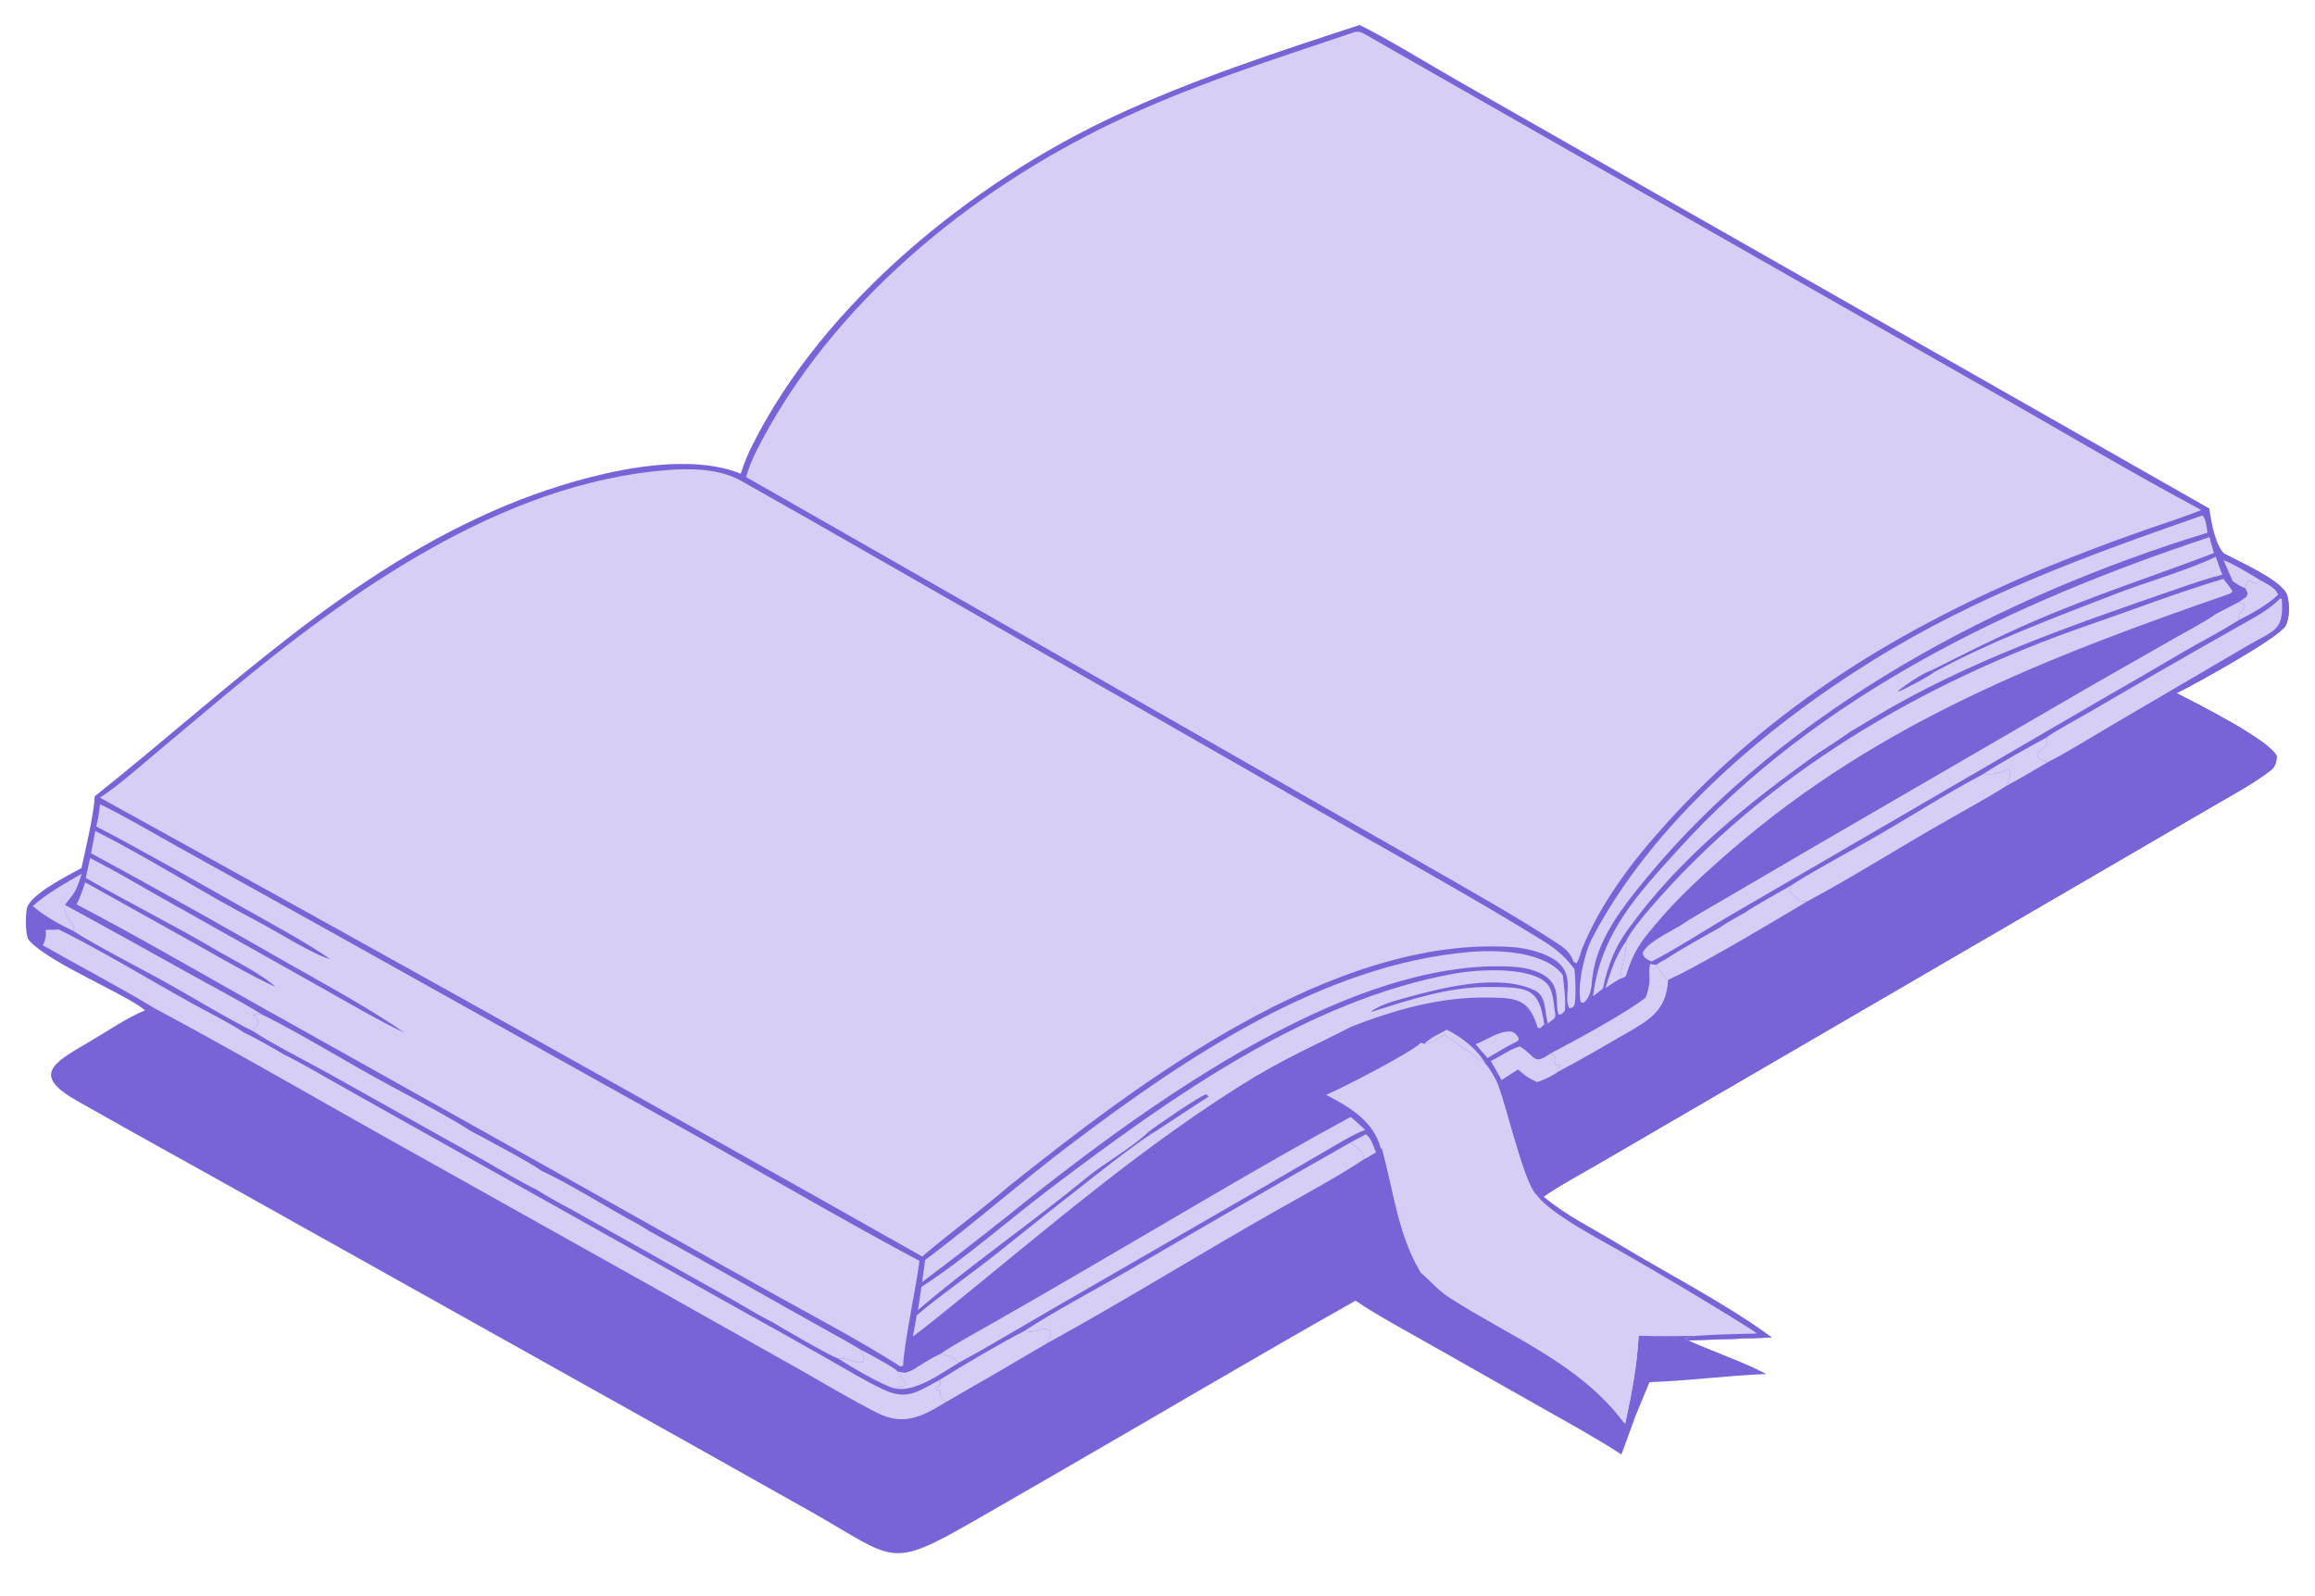
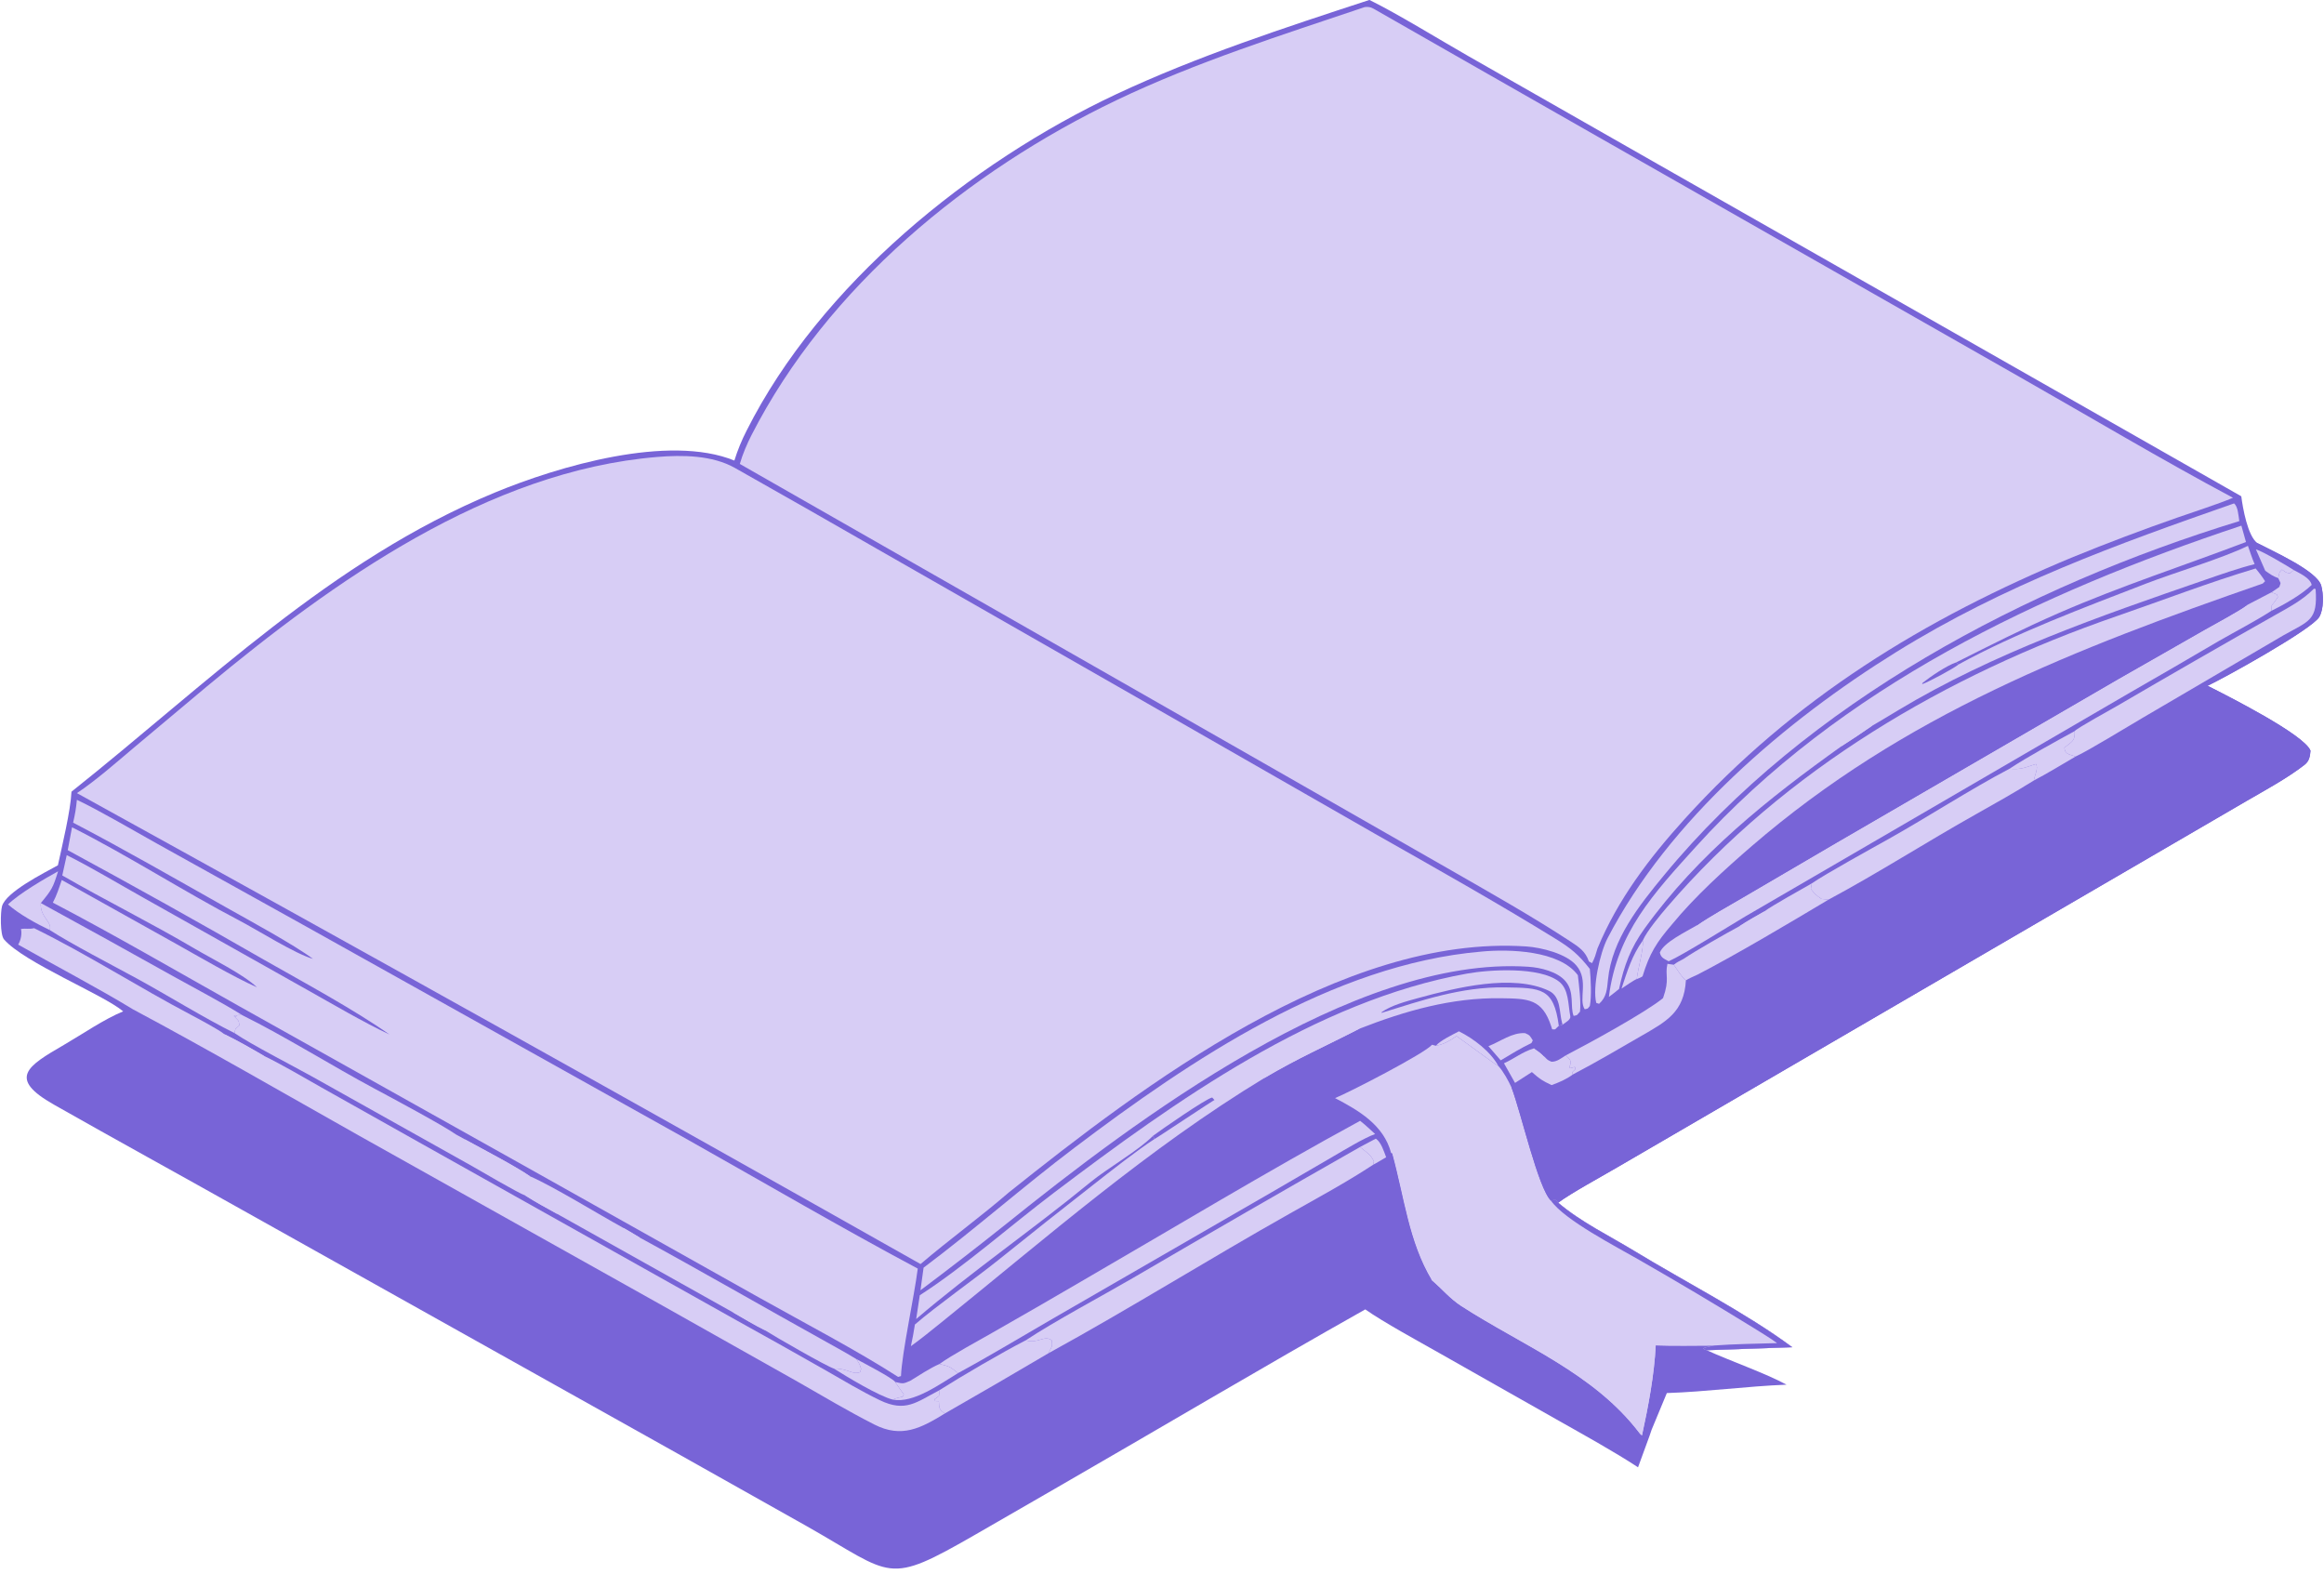
- <svg xmlns="http://www.w3.org/2000/svg" viewBox="0 0 1479.1 1019.7" width="1479.1" height="1019.7" fill="none">
-   <g transform="translate(-415.1, -7515.6)">
+ <svg xmlns="http://www.w3.org/2000/svg" viewBox="0 0 1447.1 987.7" width="1447.1" height="987.7" fill="none">
+   <g transform="translate(-431.1, -7531.6)">
    <path d="M1458.05 7979.17C1463.6 7986.05 1467.57 7988.13 1475.02 7992.56C1471.21 7993.32 1470.02 7992.54 1466.82 7993.02C1467.51 7996.09 1466.71 8000.13 1465.06 8002.77C1463.03 8001.35 1461.22 7999.67 1459.35 7998.05C1458.16 7990.69 1458.13 7986.72 1458.05 7979.17Z" fill="#D7CDF5" />
    <path d="M888.376 7818.35C890.38 7811.92 892.933 7805.68 896.007 7799.69C941.84 7708.68 1035.43 7632.84 1126.25 7590.21C1176.79 7566.5 1230.72 7548.94 1283.8 7531.56C1301.23 7540.1 1327.49 7556.32 1345.56 7566.62L1464.26 7634.29L1826.7 7840.59C1827.61 7847.9 1830.7 7865.31 1836.67 7869.7C1846.02 7874.66 1873.91 7886.98 1876.48 7896.24C1877.97 7901.59 1878.14 7910.67 1875.32 7915.63C1870.92 7923.35 1816.46 7953.52 1805.71 7958.58C1817.84 7964.71 1865.99 7988.95 1869.8 7998.99C1869.51 8002.5 1869.05 8005.48 1866.06 8007.81C1855.4 8016.11 1841.65 8023.53 1829.98 8030.3L1771.28 8064.47L1516.99 8212.5L1438.25 8258.32C1429.02 8263.73 1408.75 8274.8 1401.35 8280.43C1415.59 8292.53 1433.07 8300.91 1448.9 8310.55C1479.53 8329.2 1518.61 8349.21 1547.1 8370.39L1493.85 8372.27C1508.19 8378.84 1530.53 8386.6 1543.52 8393.71C1518.6 8394.7 1493.35 8398.15 1469 8398.93L1459.51 8421.8C1459.18 8423.38 1452.34 8441.37 1451.07 8445.15C1435.72 8435.09 1416.64 8424.61 1400.55 8415.5L1327.07 8373.88C1314.32 8366.63 1292.71 8354.92 1281.21 8346.84C1217.22 8382.89 1151.75 8421.76 1087.81 8458.59L1038.93 8486.77C982.51 8519.22 987.949 8512.66 933.413 8481.8L852.62 8436.38L581.444 8284.64C542.565 8262.78 503.547 8241.42 464.622 8219.33C435.745 8202.94 447.981 8195.46 470.913 8182.15C482.142 8175.64 496.052 8166.04 507.807 8161.28C495.295 8150.73 446.277 8131.05 433.626 8116.51C431.05 8113.56 431.408 8099.4 432.342 8095.88C434.708 8086.98 458.495 8075.15 467.149 8070.34C469.792 8058.16 475.085 8036.3 475.602 8024.52C560.144 7957.3 636.911 7880.64 739.037 7838.35C778.983 7821.81 847.464 7801.67 888.376 7818.35Z" fill="#7864D7" />
    <path d="M1338.05 8176.69C1341.95 8179.29 1362.49 8194.68 1364.12 8195.31C1367.33 8198.85 1370.31 8204.43 1372.31 8208.74C1378.21 8224.1 1388.87 8271.43 1396.89 8279.19L1399.41 8278.3C1400.67 8279.4 1400.55 8279.06 1401.35 8280.43C1415.59 8292.53 1433.07 8300.91 1448.91 8310.55C1479.53 8329.2 1518.61 8349.21 1547.1 8370.39L1493.85 8372.27C1492.42 8371.87 1493.22 8372.2 1491.54 8371.06C1494.06 8370.2 1495.78 8369.87 1498.36 8369.33C1486.71 8369.35 1473.62 8369.64 1462.08 8369.22C1461.19 8387.53 1457.43 8407.35 1453.52 8425.3C1452.64 8424.58 1452.57 8424.62 1451.94 8423.79C1423.51 8386.44 1379.31 8369.48 1341 8344.72C1333.94 8340.15 1328.82 8333.87 1322.58 8328.58C1308.24 8304.63 1305.52 8277.17 1297.99 8249.85L1297.32 8249.49C1292.72 8231.99 1277.15 8223.01 1262.4 8215.28C1270.7 8211.99 1318.33 8187.46 1322.8 8182.06L1325.18 8182.7C1330.37 8181.73 1333.64 8179.68 1338.05 8176.69Z" fill="#D7CDF5" />
    <path d="M1297.99 8249.85L1299.65 8249.72C1304.07 8258.34 1303.88 8263.36 1305.99 8273.75C1310.28 8295.2 1318.24 8317.76 1331.82 8335.13C1334.07 8338 1353.1 8347.36 1357.32 8350.06C1379.09 8363.95 1401 8376.63 1423.83 8388.53C1430.98 8392.25 1440.58 8407.46 1448.14 8412.18C1458.7 8412.72 1453.71 8391.65 1457.72 8386.49C1463.39 8379.18 1454.28 8369.72 1463.26 8365.98C1472.12 8362.28 1521.27 8370.38 1526.55 8365.11C1525.27 8362.7 1523.22 8360.58 1522.81 8358.24C1527.35 8361.1 1533.44 8364.72 1537.65 8367.83C1524.84 8368.2 1511.06 8368.38 1498.36 8369.33C1486.71 8369.35 1473.62 8369.64 1462.08 8369.22C1461.19 8387.53 1457.43 8407.35 1453.52 8425.3C1452.64 8424.58 1452.57 8424.62 1451.94 8423.79C1423.51 8386.44 1379.31 8369.48 1341 8344.72C1333.94 8340.15 1328.82 8333.87 1322.58 8328.58C1308.24 8304.63 1305.52 8277.17 1297.99 8249.85Z" fill="#D7CDF5" />
    <path d="M1396.89 8279.19L1399.41 8278.3C1400.67 8279.4 1400.55 8279.06 1401.35 8280.43C1415.59 8292.53 1433.07 8300.91 1448.9 8310.55C1479.53 8329.2 1518.61 8349.21 1547.1 8370.39L1493.85 8372.27C1492.42 8371.87 1493.22 8372.19 1491.54 8371.06C1494.06 8370.2 1495.78 8369.87 1498.36 8369.33C1511.06 8368.38 1524.84 8368.2 1537.65 8367.83C1533.44 8364.72 1527.35 8361.1 1522.81 8358.24C1499.31 8343.76 1475.56 8329.65 1451.6 8315.92C1437.77 8307.92 1405.38 8291.31 1396.89 8279.19Z" fill="#7864D7" />
    <path d="M1016.11 8380.82C1023.25 8375.59 1040.87 8366.02 1049.11 8361.31C1067.53 8350.83 1085.89 8340.24 1104.18 8329.54C1161.33 8296.43 1220.22 8260.85 1278.02 8229.43C1281.16 8231.86 1284.38 8234.94 1287.35 8237.65C1280.35 8240.17 1268.19 8247.57 1261.46 8251.49L1222.6 8274.1L1087.01 8352.38C1067.86 8363.43 1046.89 8376.11 1027.64 8386.51C1022.24 8382.13 1022.24 8382.43 1016.11 8380.82Z" fill="#D7CDF5" />
    <path d="M1069.83 8366.08C1087.8 8354.18 1117.28 8338.49 1136.66 8327.22C1183.6 8299.77 1230.71 8272.6 1277.98 8245.73C1282 8249.1 1284.48 8250.17 1286.58 8254.65L1286.1 8256.79C1269.87 8267.49 1251.45 8277.46 1234.43 8287.06C1184.13 8315.38 1134.47 8346.44 1083.91 8374.17C1086.15 8369.57 1086.49 8370.48 1086.03 8366.17C1081.6 8362.47 1077.15 8368.5 1069.83 8366.08Z" fill="#D7CDF5" />
    <path d="M1069.83 8366.08C1077.15 8368.5 1081.6 8362.47 1086.03 8366.17C1086.49 8370.48 1086.15 8369.57 1083.91 8374.17C1062.52 8386.79 1041.05 8399.28 1019.5 8411.61C1015.54 8409.22 1016.01 8407.91 1015.7 8404.01L1013.48 8403.91L1012.92 8402.86C1013.87 8402.16 1014.82 8401.45 1015.78 8400.74C1016.03 8399.28 1015.99 8398.72 1015.86 8397.27C1029.63 8388.51 1055.4 8373.45 1069.83 8366.08Z" fill="#D7CDF5" />
    <path d="M1322.58 8328.58C1322.04 8328.51 1320.74 8327.89 1320.17 8327.64C1317.04 8323.27 1314.45 8318.54 1312.49 8313.53C1309.03 8304.76 1294.92 8254.89 1297.32 8249.49L1297.99 8249.85C1305.52 8277.17 1308.24 8304.63 1322.58 8328.58Z" fill="#7864D7" />
    <path d="M1287.8 8240.52C1291.14 8242.83 1292.74 8248.22 1294.22 8252.11C1291.78 8253.52 1288.53 8255.56 1286.09 8256.79L1286.58 8254.65C1284.48 8250.17 1282 8249.1 1277.98 8245.73L1287.8 8240.52Z" fill="#D7CDF5" />
    <path d="M1836.67 7869.7C1846.02 7874.66 1873.91 7886.98 1876.48 7896.24C1877.96 7901.59 1878.14 7910.67 1875.32 7915.63C1870.92 7923.35 1816.46 7953.52 1805.71 7958.58C1817.84 7964.71 1865.99 7988.95 1869.8 7998.99C1869.51 8002.5 1869.05 8005.48 1866.05 8007.81C1855.4 8016.11 1841.65 8023.53 1829.98 8030.3L1771.28 8064.47L1516.99 8212.5L1438.25 8258.32C1429.02 8263.73 1408.75 8274.8 1401.35 8280.43C1400.55 8279.06 1400.67 8279.4 1399.41 8278.3L1396.89 8279.19C1388.87 8271.43 1378.2 8224.1 1372.31 8208.74L1374.48 8205.83L1367.59 8193.6C1374.38 8190.57 1378.76 8186.6 1386.34 8184.28C1389.36 8186.35 1390.25 8186.91 1392.78 8189.47C1394.76 8191.54 1394.59 8191.52 1397.18 8192.64C1400.55 8192.71 1403.18 8190.5 1406.12 8188.65C1419.92 8181.54 1455.63 8162.07 1466.64 8153.03C1470.98 8140.74 1467.66 8139.42 1469.37 8131.69L1468.93 8130.87L1470.14 8130.11C1467.12 8128.39 1465.39 8127.99 1464.64 8124.67C1467.07 8118.31 1480.92 8111.72 1487.69 8107.71C1495.53 8102.18 1507.78 8095.47 1516.26 8090.46L1574.92 8056.13L1749.99 7954.46L1804.04 7923.61C1809.94 7920.25 1825.55 7911.9 1830.05 7908.42L1845.5 7900.37C1847.19 7899.31 1848.75 7898.18 1850.38 7897.04C1851.47 7893.68 1851.4 7895.44 1849.72 7891.58C1845.93 7890.09 1845.02 7889.31 1841.61 7886.94L1835.8 7873.65C1835.44 7872.01 1835.93 7871.82 1836.67 7869.7Z" fill="#7864D7" />
    <path d="M1849.72 7891.58C1850.51 7888.32 1849.97 7888.15 1852.03 7886.22C1854.6 7887.97 1854.06 7888.01 1856.92 7888.58L1859.41 7886.53C1863.12 7888.59 1869.6 7891.43 1870.54 7895.78L1871.93 7898.11L1872.98 7898.34C1874.37 7918.02 1869.11 7918.05 1852.87 7927.2L1765.11 7978.62C1756.14 7983.85 1731.42 7999.06 1723.42 8002.68C1715.12 8007.52 1705.98 8013.13 1697.54 8017.54C1685.99 8024.75 1673.47 8031.81 1661.59 8038.48C1630.89 8055.71 1600.63 8075.14 1569.67 8091.73L1565.3 8091.27C1561.9 8088.97 1561.1 8088.14 1558.67 8085.07L1559.28 8081.6C1553.44 8084.99 1534.36 8095.51 1529.69 8099.07C1524.42 8102.06 1519.35 8104.87 1514.3 8108.21C1506.47 8112.42 1486.65 8123.64 1479.34 8128.66C1476.93 8129.91 1475.49 8130.57 1473.31 8132.25L1469.37 8131.69L1468.93 8130.87L1470.14 8130.11C1467.12 8128.39 1465.39 8127.99 1464.64 8124.67C1467.07 8118.31 1480.92 8111.72 1487.69 8107.71C1495.53 8102.18 1507.78 8095.47 1516.26 8090.46L1574.92 8056.13L1749.99 7954.46L1804.04 7923.61C1809.94 7920.25 1825.55 7911.9 1830.05 7908.42L1845.5 7900.37C1847.19 7899.31 1848.76 7898.18 1850.38 7897.04C1851.47 7893.68 1851.4 7895.44 1849.72 7891.58Z" fill="#7864D7" />
    <path d="M1830.05 7908.42L1845.5 7900.37L1848.9 7901.74L1849.46 7903.34C1848.19 7905.25 1847.27 7906.74 1845.68 7908.43L1845.4 7911.93C1835.59 7918.27 1823.21 7924.67 1812.88 7930.6C1794.47 7941.42 1776.01 7952.14 1757.5 7962.76L1608.55 8049.45L1517.88 8102.17C1508.43 8107.77 1478.84 8126.26 1470.14 8130.11C1467.12 8128.39 1465.39 8127.99 1464.64 8124.67C1467.07 8118.31 1480.92 8111.72 1487.69 8107.71C1495.53 8102.18 1507.78 8095.47 1516.26 8090.46L1574.92 8056.13L1749.99 7954.46L1804.04 7923.61C1809.94 7920.25 1825.55 7911.9 1830.05 7908.42Z" fill="#D7CDF5" />
    <path d="M1871.93 7898.11L1872.98 7898.34C1874.37 7918.02 1869.11 7918.05 1852.87 7927.2L1765.11 7978.62C1756.14 7983.85 1731.42 7999.06 1723.41 8002.68C1720.33 8001.18 1716.82 8001.64 1716.58 7997.08C1721.58 7992.97 1723.18 7993.11 1722.95 7986.78C1724.81 7984.71 1745.3 7973.49 1749.45 7971.08C1782.08 7952 1814.85 7933.16 1847.77 7914.56C1856.31 7909.74 1865.05 7905.16 1871.93 7898.11Z" fill="#D7CDF5" />
    <path d="M1682.38 8010.22C1689.53 8010.98 1692.2 8009.34 1698.86 8007.29C1700.52 8009.83 1698.01 8014.37 1697.54 8017.54C1685.99 8024.75 1673.47 8031.81 1661.59 8038.48C1630.89 8055.71 1600.63 8075.14 1569.67 8091.73L1565.3 8091.27C1561.9 8088.97 1561.1 8088.14 1558.66 8085.07L1559.28 8081.6C1567.4 8075.89 1597.5 8059.33 1607.37 8053.8C1631.45 8040.28 1658.4 8022.78 1682.38 8010.22Z" fill="#D7CDF5" />
    <path d="M1722.96 7986.78C1723.18 7993.11 1721.58 7992.97 1716.58 7997.08C1716.82 8001.64 1720.33 8001.18 1723.42 8002.68C1715.12 8007.52 1705.98 8013.13 1697.54 8017.54C1698.01 8014.37 1700.52 8009.83 1698.86 8007.29C1692.2 8009.34 1689.53 8010.98 1682.38 8010.22C1693.53 8002.84 1710.94 7993.37 1722.96 7986.78Z" fill="#D7CDF5" />
    <path d="M1849.72 7891.58C1850.51 7888.32 1849.97 7888.15 1852.03 7886.22C1854.59 7887.97 1854.06 7888.01 1856.92 7888.58L1859.4 7886.53C1863.12 7888.59 1869.6 7891.43 1870.54 7895.78C1864.31 7901.82 1853.25 7908.08 1845.4 7911.93L1845.68 7908.43C1847.26 7906.74 1848.18 7905.25 1849.46 7903.34L1848.9 7901.74L1845.5 7900.37C1847.19 7899.31 1848.75 7898.18 1850.38 7897.04C1851.47 7893.68 1851.4 7895.44 1849.72 7891.58Z" fill="#D7CDF5" />
    <path d="M1559.28 8081.6L1558.66 8085.07C1561.1 8088.14 1561.9 8088.97 1565.3 8091.27L1569.67 8091.73C1545.43 8106.19 1513.1 8125.46 1488.22 8138.36C1486.43 8139.18 1482.26 8140.98 1480.87 8142C1478.73 8140.6 1475.01 8134.68 1473.31 8132.25C1475.48 8130.57 1476.93 8129.91 1479.34 8128.66C1486.65 8123.64 1506.47 8112.42 1514.3 8108.21C1519.35 8104.87 1524.42 8102.06 1529.69 8099.07C1534.36 8095.51 1553.44 8084.99 1559.28 8081.6Z" fill="#D7CDF5" />
    <path d="M1514.3 8108.21C1519.35 8104.87 1524.42 8102.06 1529.69 8099.07C1528.8 8105.48 1520.18 8113.34 1514.3 8108.21Z" fill="#D7CDF5" />
    <path d="M1466.64 8153.03C1470.98 8140.74 1467.66 8139.42 1469.37 8131.69L1473.31 8132.25C1475.01 8134.68 1478.73 8140.6 1480.87 8142C1479.75 8161.79 1468.66 8167.63 1453.03 8176.62C1438.92 8184.75 1424.86 8193.08 1410.43 8200.6L1410.12 8199.18L1412.04 8197.25L1411.78 8195.9L1408.72 8196.67L1408.3 8195.96C1410.06 8192.05 1408.73 8191.31 1406.12 8188.65C1419.92 8181.54 1455.63 8162.07 1466.64 8153.03Z" fill="#D7CDF5" />
    <path d="M1386.34 8184.28C1389.36 8186.35 1390.25 8186.91 1392.78 8189.47C1394.76 8191.54 1394.59 8191.52 1397.18 8192.64C1400.55 8192.71 1403.18 8190.5 1406.12 8188.65C1408.73 8191.31 1410.06 8192.05 1408.3 8195.96L1408.72 8196.67L1411.78 8195.9L1412.04 8197.25L1410.12 8199.18L1410.43 8200.6C1406.29 8203.68 1402.04 8205.43 1397.22 8207.2C1391.17 8204.27 1390.11 8203.6 1384.97 8199.08L1374.48 8205.83L1367.59 8193.6C1374.38 8190.57 1378.76 8186.6 1386.34 8184.28Z" fill="#D7CDF5" />
    <path d="M1835.8 7873.65C1840.28 7874.93 1855 7883.76 1859.41 7886.53L1856.92 7888.58C1854.06 7888.01 1854.6 7887.97 1852.03 7886.22C1849.97 7888.15 1850.51 7888.32 1849.72 7891.58C1845.93 7890.09 1845.02 7889.31 1841.61 7886.94L1835.8 7873.65Z" fill="#D7CDF5" />
    <path d="M478.978 8029.57C493.519 8036.48 514.713 8048.98 529.164 8057.01L621.18 8108.15L859.792 8241.43C906.444 8267.67 955.453 8296.33 1002.57 8321.44C1000.29 8339.35 992.731 8373.61 992.122 8388.35L990.363 8388.88C964.802 8372.45 931.726 8355.13 904.789 8340.05L766.147 8262.25L580.311 8158.22C542.074 8136.76 502.698 8113.83 464.008 8093.59C466.496 8088.89 467.849 8084.49 469.551 8079.49L540.782 8119.26C554.714 8127.07 576.922 8140.06 591.098 8146.29C582.618 8138.18 563.07 8128.59 552.193 8122.16C525.586 8106.44 496.441 8092.03 469.878 8076.66L472.66 8064.02C487.246 8071.22 506.602 8082.82 521.209 8090.99L622.116 8147.73C637.941 8156.6 657.545 8168.15 673.644 8175.7C651.948 8160.36 619.294 8142.71 595.555 8129.19C555.089 8105.92 514.326 8083.16 473.275 8060.92L475.95 8046.68C509.821 8063.67 546.263 8087.06 580.074 8104.7C591.641 8110.74 614.737 8125.41 625.974 8128.6C613.999 8119.66 585.876 8104.41 571.699 8096.43C540.639 8078.93 508.152 8060.23 476.636 8043.79C477.896 8038.16 478.402 8035.41 478.978 8029.57Z" fill="#D7CDF5" />
    <path d="M1840.06 7894.91C1840.35 7897.71 1840.42 7897.91 1842.22 7900.09C1838.27 7901.43 1831.93 7904.64 1830.05 7908.42C1825.55 7911.9 1809.94 7920.25 1804.04 7923.61L1749.99 7954.46L1574.92 8056.13L1516.26 8090.46C1507.78 8095.47 1495.53 8102.18 1487.69 8107.71L1484.95 8104.26L1482.91 8104.25C1478.75 8106.89 1477.24 8108.11 1472.3 8107.03C1486.35 8089.89 1505.04 8072.92 1521.8 8058.45C1616.81 7976.47 1723.54 7935.39 1840.06 7894.91Z" fill="#7864D7" />
    <path d="M442.407 8119.72C444.061 8117.07 444.861 8113.04 444.166 8109.97C447.366 8109.49 448.563 8110.27 452.37 8109.51C485.273 8125.64 517.52 8146.34 550.02 8163.45C554.054 8165.58 567.862 8172.94 570.738 8175.46C578.766 8179.31 587.735 8184.5 595.505 8189.02C606.714 8194.42 620.243 8202.46 631.292 8208.68L691.606 8242.57L890.075 8353.84C908.527 8364.04 926.912 8374.36 945.232 8384.8C956.458 8391.21 967.272 8397.75 978.926 8403.37C995.008 8411.14 1001.78 8404.57 1015.86 8397.27C1015.99 8398.72 1016.03 8399.28 1015.78 8400.74C1014.82 8401.45 1013.87 8402.16 1012.92 8402.86L1013.48 8403.91L1015.7 8404.01C1016.01 8407.91 1015.54 8409.22 1019.5 8411.61C1004.5 8420.82 992.556 8427.19 975.508 8418.51C959.229 8410.23 943.509 8400.84 927.636 8391.78L843.635 8344.49L654.631 8238.64C608.846 8212.86 560.229 8184.73 513.949 8160.05C492.341 8146.89 464.883 8132.5 442.407 8119.72Z" fill="#D7CDF5" />
    <path d="M570.737 8175.46C578.766 8179.31 587.735 8184.5 595.505 8189.02C594.475 8189.46 592.957 8189.85 591.848 8190.18C584.657 8188.53 572.546 8183.16 570.737 8175.46Z" fill="#D7CDF5" />
    <path d="M1343.55 8165.56C1355.19 8163.68 1373.29 8161.86 1383.85 8168.32C1388.92 8171.41 1385.26 8178.77 1394.41 8177.04L1394.38 8180.3C1396.99 8182.24 1397.14 8181.71 1398.17 8184.32L1397.03 8187.04L1394.48 8187.25L1392.78 8189.47C1390.25 8186.91 1389.36 8186.35 1386.34 8184.28C1387.89 8183.93 1387.37 8184.03 1388.74 8182.89C1387.65 8181.38 1387.26 8181.81 1384.69 8181.01L1385.55 8179.37C1383.75 8176.55 1383.85 8176.17 1380.74 8174.84C1372.57 8174.38 1365.7 8179.91 1357.91 8182.95C1357.35 8182.55 1356.79 8182.14 1356.23 8181.75L1354.96 8180.87L1353.47 8179.84C1349.59 8177.18 1343.44 8171.87 1344.73 8166.8L1343.55 8165.56Z" fill="#7864D7" />
    <path d="M1357.91 8182.95C1365.7 8179.91 1372.57 8174.38 1380.74 8174.84C1383.85 8176.17 1383.75 8176.55 1385.54 8179.37L1384.69 8181.01C1377.78 8184.34 1372.08 8187.85 1365.55 8191.78L1357.91 8182.95Z" fill="#D7CDF5" />
    <path d="M1325.18 8182.7C1327.91 8179.43 1335.52 8175.83 1339.54 8173.7C1348.74 8178.3 1359.15 8186.19 1364.12 8195.31C1362.49 8194.68 1341.95 8179.29 1338.05 8176.69C1333.63 8179.68 1330.37 8181.73 1325.18 8182.7Z" fill="#D7CDF5" />
    <path d="M1454.01 8117.19C1456.45 8111.48 1464.94 8101.26 1469.17 8096.33C1542.76 8010.66 1643.06 7951.83 1749.01 7915.27C1778.05 7905.24 1806.47 7894.26 1835.65 7885.52C1838.12 7888.55 1839.43 7890.2 1841.52 7893.47L1840.06 7894.91C1723.54 7935.39 1616.81 7976.47 1521.8 8058.45C1505.04 8072.92 1486.35 8089.89 1472.3 8107.03C1462.67 8118.19 1458.21 8125.24 1453.93 8139.3C1453.74 8139.91 1450.93 8140.91 1450.27 8141.16C1450.95 8134.85 1454.74 8122.02 1454.01 8117.19Z" fill="#D7CDF5" />
    <path d="M582.056 8163.71C608.257 8176.66 638.262 8195.48 664.438 8209.47C675.303 8215.28 707.069 8232.29 715.076 8237.96L720.476 8240.92C731.11 8246.78 751.865 8257.55 761.145 8263.97C775.856 8270.36 803.874 8287.71 819.346 8296.16C822.492 8298.01 826.552 8300.24 829.535 8302.17C868.39 8323.32 906.763 8345.53 945.452 8366.99C951.778 8370.5 958.205 8374.05 964.385 8377.8C966.054 8380.51 966.346 8380.75 967.297 8383.88L966.632 8385.92C962.133 8387.81 958.416 8383.35 950.412 8383.72C945.881 8382.38 912.772 8363.29 907.363 8359.8C901.593 8357.03 893.295 8351.98 887.526 8348.71L778.056 8287.39C771.235 8283.63 764.706 8280.1 758.123 8275.91C754.312 8274.71 729.51 8260.19 725.041 8257.62L625.732 8202.02C613.939 8195.44 587.331 8181.82 577.14 8174.81C577.904 8171.25 577.166 8172.94 580.194 8169.96C579.625 8166.3 579.77 8167.42 576.705 8164.19L578.262 8163.5L577.228 8164.23C579.421 8165.51 576.307 8162.96 582.056 8163.71Z" fill="#D7CDF5" />
    <path d="M720.476 8240.92C731.11 8246.78 751.865 8257.55 761.145 8263.97C750.245 8263.69 726.391 8250.41 720.476 8240.92Z" fill="#D7CDF5" />
    <path d="M887.526 8348.71C892.409 8346.32 890.515 8346.39 896.589 8348.15C900.377 8349.25 905.072 8354.16 907.775 8357.12L907.363 8359.8C901.593 8357.03 893.295 8351.98 887.526 8348.71Z" fill="#D7CDF5" />
    <path d="M758.124 8275.91C764.58 8273.85 778.735 8280.23 778.057 8287.39C771.235 8283.64 764.707 8280.1 758.124 8275.91Z" fill="#D7CDF5" />
    <path d="M819.347 8296.16C822.492 8298.01 826.552 8300.24 829.536 8302.17C824.807 8302.69 821.698 8304.76 817.921 8302.58C817.414 8298.84 817.495 8300.11 819.347 8296.16Z" fill="#D7CDF5" />
    <path d="M456.525 8093.85C484.042 8108.88 511.482 8124.05 538.844 8139.37C551.634 8146.49 569.97 8156.11 582.057 8163.71C576.308 8162.96 579.422 8165.51 577.228 8164.23L578.262 8163.5L576.705 8164.19C579.77 8167.42 579.625 8166.3 580.194 8169.96C577.167 8172.94 577.904 8171.25 577.14 8174.81C559.025 8165.87 534.749 8150.89 516.528 8140.95C501.457 8132.72 475.821 8119.5 461.999 8110.61C464.016 8105.74 455.788 8102.6 456.525 8093.85Z" fill="#D7CDF5" />
    <path d="M436.081 8094.71C443.094 8087.9 458.566 8078.87 467.261 8074.07C464.125 8084.28 463.321 8085.63 456.526 8093.85C455.788 8102.6 464.016 8105.74 461.999 8110.61C453.549 8106.59 443.101 8100.86 436.081 8094.71Z" fill="#D7CDF5" />
    <path d="M964.385 8377.8C968.026 8379.78 987.107 8389.67 988.529 8392.06C990.267 8394.67 992.059 8397.25 993.903 8399.79L993.137 8401.18C991.075 8401.78 988.791 8402.02 987.026 8403.02C978.392 8400.85 958.543 8388.89 950.412 8383.72C958.416 8383.35 962.133 8387.81 966.632 8385.92L967.297 8383.88C966.346 8380.75 966.054 8380.51 964.385 8377.8Z" fill="#D7CDF5" />
    <path d="M1016.11 8380.82C1022.24 8382.43 1022.24 8382.13 1027.64 8386.51C1016.43 8393.28 999.907 8405.47 987.026 8403.02C988.791 8402.02 991.075 8401.78 993.138 8401.18L993.903 8399.79C992.059 8397.25 990.267 8394.67 988.529 8392.06C993.472 8393.13 993.337 8393.28 997.847 8391.32C1003.3 8387.96 1010.42 8383.28 1016.11 8380.82Z" fill="#D7CDF5" />
    <path d="M1440.77 8147.11C1444.44 8136.11 1447.18 8126.7 1454.01 8117.19C1454.74 8122.02 1450.95 8134.85 1450.27 8141.16C1448.77 8141.64 1442.38 8146.03 1440.77 8147.11Z" fill="#D7CDF5" />
    <path d="M1280.85 7536.02C1282.74 7535.75 1284.5 7535.95 1286.16 7536.89C1301.17 7545.44 1316.33 7554.14 1331.31 7562.69L1426.13 7616.77L1688.63 7766.27C1732.22 7791.05 1777.55 7818.07 1821.53 7841.52C1812.14 7845.5 1796.87 7850.32 1786.9 7853.85C1765.1 7861.45 1743.48 7869.62 1722.1 7878.33C1629.25 7916.88 1548.07 7966.42 1480.02 8041.6C1458.05 8065.88 1438.43 8091.61 1425.83 8122.09C1424.71 8125.81 1424.24 8127.85 1422.43 8131.25L1420.47 8130.22C1418.33 8123.87 1414.26 8121.21 1408.56 8117.49C1384.28 8101.63 1358.66 8087.23 1333.53 8072.8L1217.44 8006.42L891.77 7820.46C893.459 7814.46 896.268 7807.93 899.13 7802.33C946.356 7710.08 1034 7638.19 1126.22 7594.03C1175.91 7570.24 1229.15 7553.46 1280.85 7536.02Z" fill="#D7CDF5" />
    <path d="M840.389 7816.1C856.04 7814.8 874.614 7815 888.639 7822.9C918.409 7839.67 948.123 7856.64 977.757 7873.65L1135.63 7963.89L1287.26 8050.72C1324.8 8072.02 1362.84 8093.37 1399.59 8116.03C1409.48 8122.13 1413.97 8125.87 1421.05 8134.85C1421.67 8140.77 1422.21 8152.23 1421.05 8157.94C1419.31 8159.93 1420.41 8159.38 1417.86 8159.97C1413.82 8153.75 1420.55 8142.12 1412.72 8132.79C1406.46 8125.32 1390.81 8121.5 1381.53 8120.87C1266.51 8113.16 1142.39 8207.69 1059.29 8274.01C1041.79 8289.14 1022.07 8303.45 1004.3 8318.61C829.694 8219.99 654.587 8122.25 478.989 8025.4C490.224 8018.01 503.96 8005.96 514.432 7997.12L559.867 7959.03C638.51 7893.7 735.067 7824.78 840.389 7816.1Z" fill="#D7CDF5" />
    <path d="M1003.83 8338.04C1031.13 8320.5 1060.77 8294.3 1087.73 8273.93C1162.92 8217.13 1250.07 8154.7 1344.68 8137.75C1358.71 8135.24 1389.78 8133.37 1401.81 8142.69C1408.08 8147.54 1407.44 8156.89 1408.89 8164.32C1409.29 8166.43 1406 8168.15 1404.08 8169.56L1401.74 8170.27C1398.9 8172.77 1400.25 8172.6 1397.6 8172.46L1397.03 8170.67C1391.42 8153.41 1382.65 8153.37 1365.9 8153.11C1335 8152.63 1305.99 8160.98 1277.49 8172.12C1255.85 8183.25 1239.77 8190.15 1218.35 8202.8C1146.15 8246.54 1082.62 8302.26 1017.09 8355.08C1011 8359.98 1004.63 8365.18 998.292 8369.74C999.268 8365.09 1000.09 8360.99 1000.79 8356.25C1014.38 8344.53 1037.72 8328.14 1053.14 8315.78C1072.75 8299.99 1092.48 8284.34 1112.34 8268.86C1122.16 8261.18 1139.66 8247.36 1149.98 8240.77L1149.04 8238.78C1140.25 8247.8 1120.64 8258.97 1109.99 8267.73C1074.98 8296.54 1035.83 8323.5 1001.58 8352.84L1003.83 8338.04Z" fill="#D7CDF5" />
    <path d="M1401.74 8170.27C1398.58 8146.55 1390.8 8146.7 1367.92 8146.35C1341.06 8145.95 1316.32 8154.47 1291.29 8162.25L1291.47 8161.73C1297.47 8157.52 1306.51 8155.1 1314.43 8152.93C1337.46 8146.62 1373.07 8137.69 1395.64 8148.52C1403.14 8152.11 1401.96 8162.01 1403.75 8168.41L1404.08 8169.56L1401.74 8170.27Z" fill="#7864D7" />
    <path d="M1218.35 8202.8C1217.1 8201.35 1216.86 8201.04 1215.73 8199.42C1218.92 8195.22 1271.66 8169.87 1278.17 8167.87L1278.96 8168.83L1277.49 8172.12C1255.85 8183.25 1239.77 8190.14 1218.35 8202.8Z" fill="#D7CDF5" />
    <path d="M1149.04 8238.78C1153.51 8235.41 1182.28 8215.42 1185.92 8214.92L1187.34 8216.52C1187.92 8215.68 1151.22 8240.27 1149.98 8240.77L1149.04 8238.78Z" fill="#7864D7" />
    <path d="M1432.92 8152.29C1437.91 8112.23 1460.81 8087.83 1487.01 8058.87C1577.23 7959.17 1701.08 7900.66 1826.76 7858.88L1829.62 7869.06C1790.55 7883.93 1751.76 7896.41 1713.14 7913.24C1690.19 7923.25 1671.5 7932.8 1649.17 7944L1650.74 7945.24C1686.56 7925.6 1728.96 7909.82 1767.24 7895.01C1784.85 7888.19 1814.8 7879.28 1830.84 7871.44C1832.07 7874.94 1833.54 7879.54 1835 7882.84C1824.58 7885.47 1814.01 7889.22 1803.85 7892.72C1738.56 7915.24 1672.52 7938.08 1613.05 7973.8C1607.59 7977.08 1602.16 7980.4 1596.64 7983.59C1590.42 7987.92 1584.12 7992.12 1577.75 7996.19C1532.1 8028.78 1488.48 8063.47 1455.31 8109.47C1446.49 8121.69 1442.37 8132.72 1439.24 8147.34C1437.41 8148.93 1434.89 8150.77 1432.92 8152.29Z" fill="#D7CDF5" />
    <path d="M1577.75 7996.19C1574.33 7992.84 1573.73 7995.75 1571.81 7992.79C1575.48 7988.43 1590.7 7978.45 1596.37 7979.34C1597.21 7981.54 1596.88 7980.94 1596.64 7983.59C1590.42 7987.92 1584.12 7992.12 1577.75 7996.19Z" fill="#D7CDF5" />
    <path d="M1650.74 7945.24C1647.57 7947.85 1632.11 7956.14 1627.98 7957.57L1628.22 7956.79C1633.17 7952.83 1643.33 7945.95 1649.17 7944L1650.74 7945.24Z" fill="#7864D7" />
    <path d="M1822.19 7845.03C1824.67 7847.03 1824.87 7852.41 1825.47 7856.04C1693.17 7896.56 1556.28 7968.5 1467.24 8076.55C1451.75 8095.35 1434.79 8116.59 1432.36 8141.47C1431.76 8147.57 1431.48 8152.42 1426.82 8156.58L1425.05 8156.01C1422.64 8146.33 1427.32 8124.93 1432.08 8115.76C1470.28 8042.12 1542.94 7980.28 1611.81 7937.59C1679.51 7895.61 1748.78 7870.68 1822.19 7845.03Z" fill="#D7CDF5" />
    <path d="M1353.48 8124.07C1370.84 8122.4 1402.16 8123.28 1413.59 8138.76C1414.35 8145.32 1415.62 8155.24 1414.93 8161.48C1412.49 8164.06 1413.89 8163.43 1410.97 8164.12C1408.61 8158.27 1411.68 8149.53 1406.06 8142.69C1401.01 8136.52 1390.33 8134.01 1382.77 8133.51C1273.84 8126.29 1137.04 8229.82 1057.69 8293.6C1040.09 8307.65 1022.28 8321.43 1004.25 8334.94L1006.19 8320.87C1037.78 8297.2 1068.42 8270.16 1100.05 8246.27C1172.59 8191.44 1260.63 8132.08 1353.48 8124.07Z" fill="#D7CDF5" />
  </g>
</svg>
